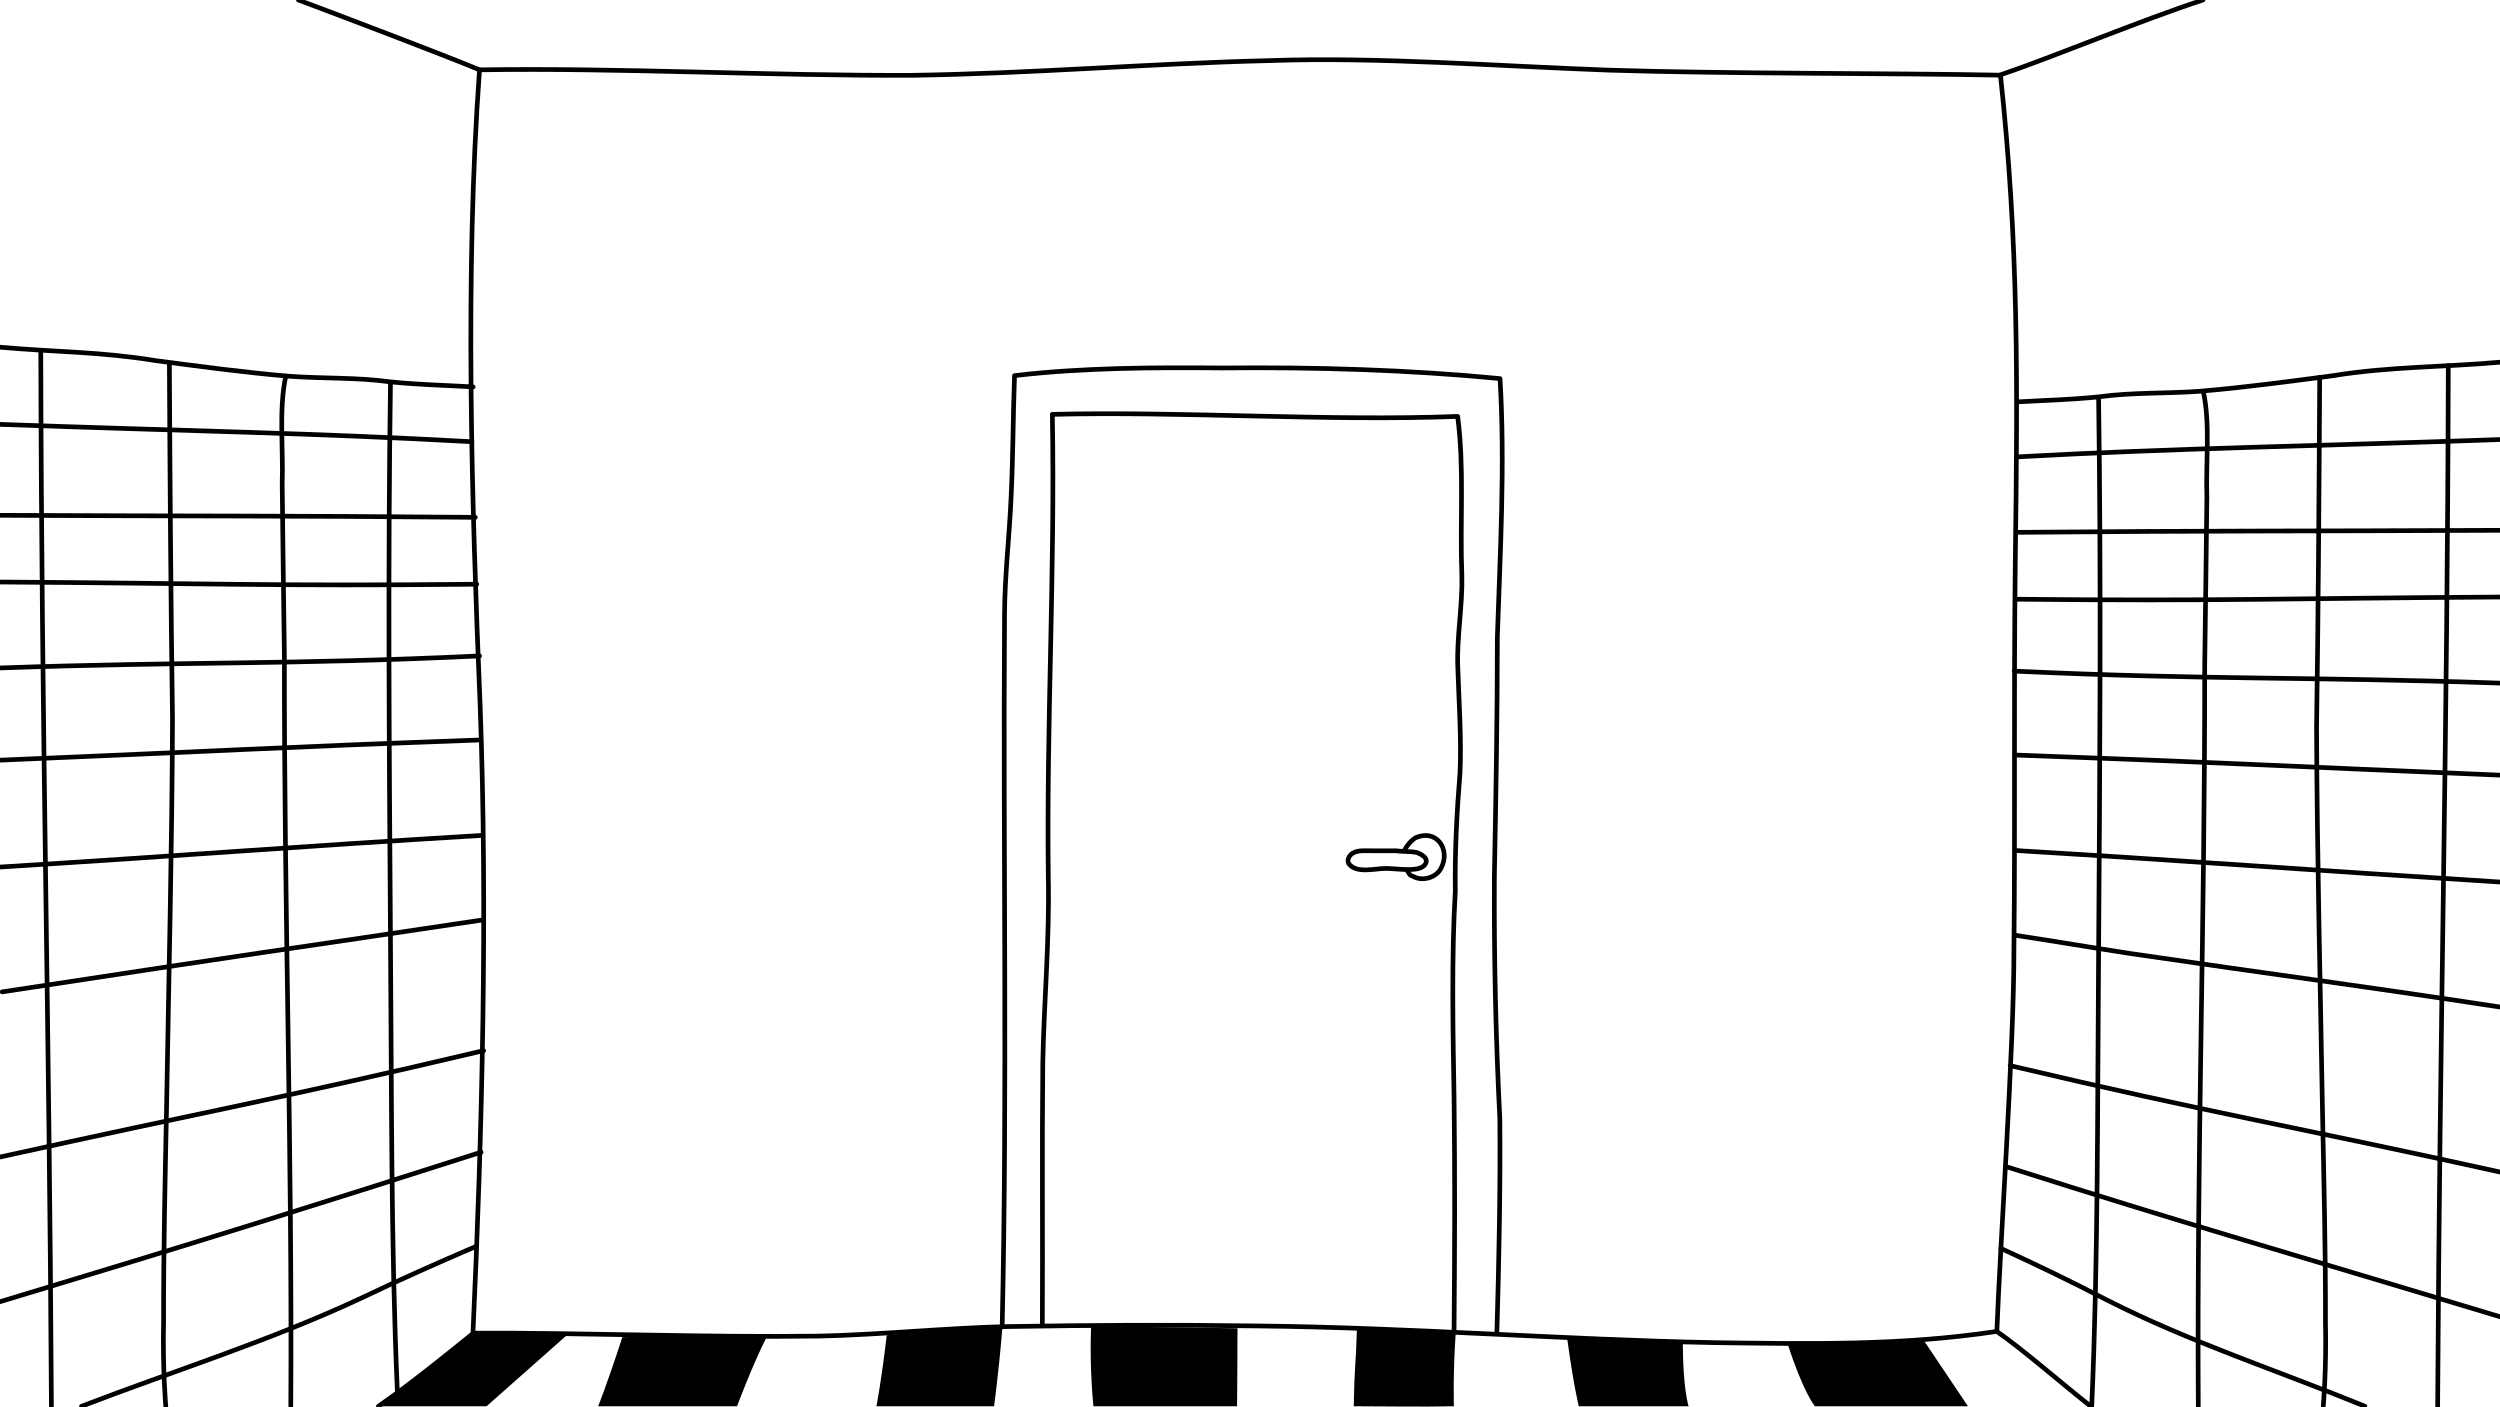
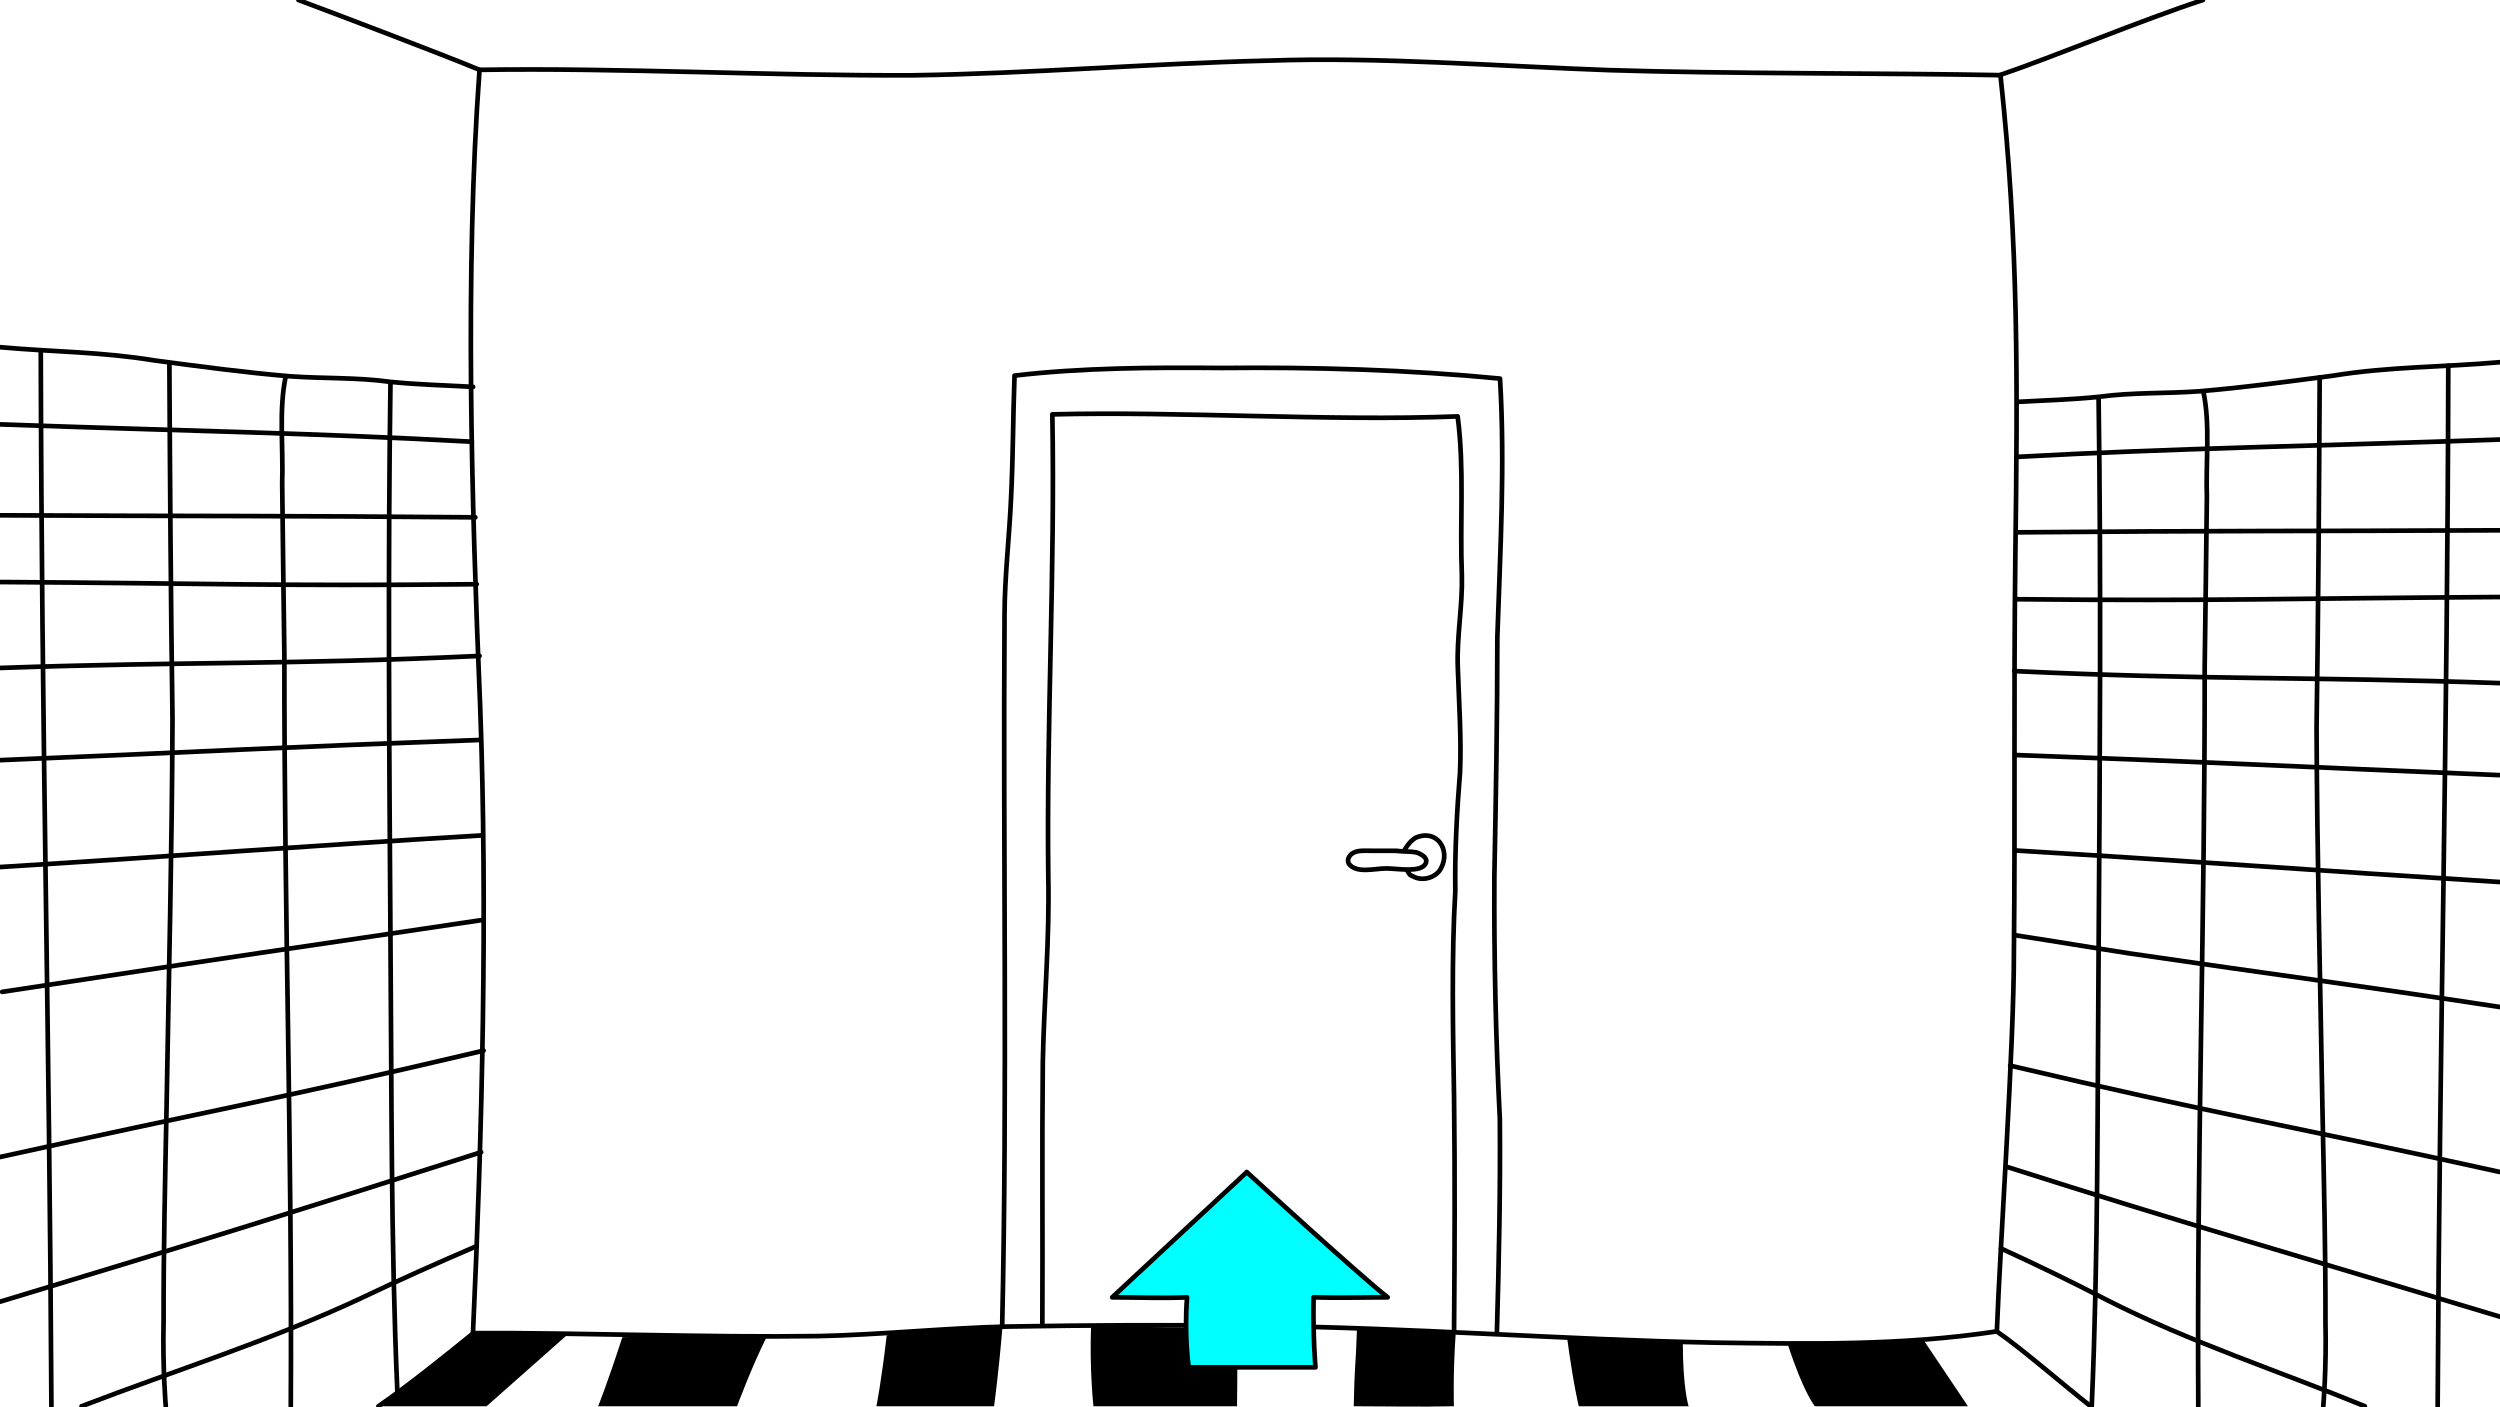
<svg xmlns="http://www.w3.org/2000/svg" id="Ebene_1" version="1.1" viewBox="0 0 1600 900">
  <defs>
    <style>
-       .st0 {
-         stroke: #000;
+       .st0, .st1 {
+         fill: none;
      }

-       .st0, .st1 {
-         fill: none;
+       .st0, .st1, .st2 {
        stroke-linecap: round;
        stroke-linejoin: round;
        stroke-width: 3px;
+       }
+ 
+       .st0, .st2 {
+         stroke: #000;
      }

      .st1 {
        stroke: #0000ec;
      }

      .st2 {
+         fill: aqua;
+       }
+ 
+       .st3 {
        fill: #00d156;
      }

-       .st3 {
+       .st4 {
        display: none;
      }
    </style>
  </defs>
  <g id="Pen">
-     <path id="STROKE_ad9f5875-c9ea-4391-bf84-2706fc161996" class="st0" d="M302.7,853.1c6-130.3,9.4-270.6,4.6-401.2-5.5-132.5-9.9-276.7-.4-407.2C282.3,34.5,216.1,9.4,191,0" />
+     <path id="STROKE_ad9f5875-c9ea-4391-bf84-2706fc161996" class="st0" d="M302.7,853.1c6-130.3,9.4-270.6,4.6-401.2-5.5-132.5-9.9-276.7-.4-407.2-24.6-10.2-90.8-35.3-115.9-44.7" />
    <path id="STROKE_fd21c0c3-555d-485b-a3d6-d007f1f1c3d8" class="st0" d="M1279.5,48.2c36-12.3,90.9-35.3,130.4-48.2" />
    <path id="STROKE_7fe9eb89-092b-48d2-94fe-2cba4a5ab790" class="st0" d="M306.7,44.7c90.9-1.4,185.6,3.9,277.2,3.5,76.1-1.1,152.3-7.6,228-9.4,70.8-2.5,147.5,3.6,218,6.1,75.8,2.4,176.7,1.8,250.4,3.2,11.7,108.4,11,196,9.5,309.4-1.1,94.5,0,162.9-.9,252.1,0,60.8-8.8,186.1-10.9,242.2" />
    <path id="STROKE_3fcf6a6e-49c4-4672-8d5d-a23c1ad486d0" class="st0" d="M242.2,900c20.4-14.1,41.6-31.3,60.8-46.8,71.8-.3,148.9,2.9,220.8,1.9,37.1-.7,83.6-5.3,120.9-6.1,54.8-.9,103.8-1.2,159.4-.4,98.6,1,195.1,8.8,293.3,10.7,60.6.8,119.7,2,180.5-7.2,15.1,10.2,43.9,35.2,60,47.8" />
    <path id="STROKE_2831002d-69e2-49a8-bf50-070c75630a15" class="st0" d="M930.6,851c.4-49.9.6-98.4,0-148.2-.7-42.2-1.7-90.5.8-132.5-.4-24.5,1-51.3,3-75.7,1-21.7-.7-45.6-1.4-67.3-.8-19.6,3.1-39.6,2.6-59.1-1.4-33.6,1.7-68.2-2.7-101.7-82.7,3.2-177.6-3.4-259.4-1.3,1.8,99.6-3.8,196.2-2.6,295.6.9,39.9-2.7,78.9-3.5,118.8-.6,55.4,0,112-.3,167.2" />
    <path id="STROKE_72aa970b-ae88-4cf1-bd84-f3dab087fe18" class="st0" d="M958,853.1c1.3-45.4,2.3-91.5,1.9-137-2.6-51.7-3.8-103.4-3.5-155.3,1-51,1.9-102,1.9-152.9,1.8-54.7,5-110.9,1.7-165.6-58.8-5.7-118.6-7.4-177.7-6.8-43.5-.4-90.1-.2-133,4.9-1,27.4-.9,50.7-2.2,77.8-1.1,25.3-4.1,50.4-4.2,75.3-1,150.6,1.9,304.1-1.5,454.8" />
    <path id="STROKE_1ef026be-1d0a-4c28-918c-95232dd714b5" class="st0" d="M899.1,543.7c1.7-3,4.2-6,7.2-7.7,13.3-5.5,22.1,7.7,16.1,19.4-2.8,6-11.4,8.8-17.4,5.8-3.4-1.5-2.5-1.2-4.4-4.1" />
-     <path id="STROKE_bbd07221-e6ed-4c8a-b810-3aa9f6b75b71" class="st0" d="M893.9,544.5c-5.2,0-11.5,0-16.7,0-3.4,0-7.8-.4-10.8,1.2-2.4,1-4.7,4.3-3.2,7,4.8,6.7,16.9,3,24.2,3.1s20.3,2.5,24.3-2.1-3.7-7.8-5.4-8.2c-3-.6-8.7-.5-12.4-.9Z" />
+     <path id="STROKE_bbd07221-e6ed-4c8a-b810-3aa9f6b75b71" class="st0" d="M893.9,544.5h-16.7c-3.4,0-7.8-.4-10.8,1.2-2.4,1-4.7,4.3-3.2,7,4.8,6.7,16.9,3,24.2,3.1s20.3,2.5,24.3-2.1-3.7-7.8-5.4-8.2c-3-.6-8.7-.5-12.4-.9h0Z" />
  </g>
-   <path id="STROKE_6cca4579-13fc-419f-801b-a4e0b0ed5ea8" class="st0" d="M302.8,247.6c-19.2-1.1-33.8-1.3-52.9-3.2-21.7-3-43-2-64.8-3.6-28.6-2.4-57.2-6.3-85.5-10C64.2,225,35.8,225.4,0,222.2" />
+   <path id="STROKE_6cca4579-13fc-419f-801b-a4e0b0ed5ea8" class="st0" d="M302.8,247.6c-19.2-1.1-33.8-1.3-52.9-3.2-21.7-3-43-2-64.8-3.6-28.6-2.4-57.2-6.3-85.5-10-35.4-5.8-63.8-5.4-99.6-8.6" />
  <path id="STROKE_fe48c90c-762a-4062-a3bb-582bc1429a23" class="st0" d="M249.9,244.9c-1.7,118.5-.8,237.2,0,355.8.8,96.5.2,193.3,4.4,289.7" />
  <path id="STROKE_33537aa6-0981-45ab-a750-ee189c46adf3" class="st0" d="M108.4,232.5c.4,75.4.9,152,2,227.4-.3,83-2.4,165.9-3.8,248.9-.9,45.4-2,91-1.9,136.6-.7,30.4,1.4,54.6,1.4,54.6" />
  <path id="STROKE_624eccce-baf3-4ccb-abf9-0b700f860a9b" class="st0" d="M182.9,240.7c-4.6,21.5-1.5,46.7-2.3,68.6.4,36.5.9,73.6,1.4,110.1-.2,163.2,5.1,317.3,4.1,480.6" />
  <path id="STROKE_c2b49f17-cf71-4bc3-a055-cc30deac8587" class="st0" d="M26.1,224.5c.5,245.2,5.5,429.2,6.8,675.5" />
  <path id="STROKE_5011afb1-64e6-4606-9f0a-3c4d5e988000" class="st0" d="M302,282.7c-101.2-5.6-184.5-6.9-302-11.1" />
  <path id="STROKE_91319263-af7e-4a22-aef6-5fcaa575d3b2" class="st0" d="M305.1,373.9c-133.6,1.3-168.8-.6-305.4-1.4" />
  <path id="STROKE_f9fc76f6-f7ad-40e1-ad6f-d21ffee6bbe3" class="st0" d="M306.9,419.8c-124.6,5.8-182.3,3.4-307.2,7.7" />
  <path id="STROKE_4f008920-c3ba-43c7-ba79-e24452cd127e" class="st0" d="M306.7,473.6c-133.6,4.8-166.4,7.1-306.5,12.9" />
  <path id="STROKE_4af3320c-150d-4058-96b9-328034e4ba50" class="st0" d="M307.7,534.7c-123.3,7.4-182.5,12.4-307.5,20.2" />
  <path id="STROKE_bbcf273a-1068-4d93-94ba-3b28461c0176" class="st0" d="M308,588.9c-26.3,4-52.6,7.7-78,11.6-95.5,14-133.4,19.8-228.6,34.3" />
  <path id="STROKE_98bf8251-2283-4742-be7f-7f726ab186e7" class="st0" d="M0,740.5c131-29,179.3-37.3,309.5-68.1" />
  <path id="STROKE_e51eed66-bf8b-479b-b9be-c23de5b7138b" class="st0" d="M307.9,737.4c-109.2,34.9-182.6,57.9-307.9,95.7" />
  <path id="STROKE_6b59e04a-9527-4a04-9c2e-2bf9da5a4e3c" class="st0" d="M305.1,797.5c-24.7,10.6-49.3,21.5-73.5,33.1-58,27.2-119.8,46.5-179.4,69.4" />
  <path id="STROKE_914e7dfc-fba4-41d3-a5ff-5280d34e5f3e" class="st0" d="M-.3,329.8c124.3.6,180.1.2,304.5,1.3" />
  <path id="STROKE_6cca4579-13fc-419f-801b-a4e0b0ed5ea81" class="st0" d="M1291.2,257.2c19.2-1.1,32.8-1.3,51.9-3.2,21.7-3,43-2,64.8-3.6,28.6-2.4,57.2-6.3,85.5-10,35.4-5.8,70.8-5.4,106.6-8.6" />
  <path id="STROKE_fe48c90c-762a-4062-a3bb-582bc1429a231" class="st0" d="M1343.1,254.5c1.7,118.5.8,237.2,0,355.8-.8,96.5-.2,193.3-4.4,289.7" />
  <path id="STROKE_33537aa6-0981-45ab-a750-ee189c46adf31" class="st0" d="M1484.6,241.5c-.4,74.4-.9,149.9-2,224.3.3,81.9,2.4,163.6,3.8,245.5.9,44.8,2,89.8,1.9,134.7.7,30-1.4,53.9-1.4,53.9" />
  <path id="STROKE_624eccce-baf3-4ccb-abf9-0b700f860a9b1" class="st0" d="M1410.1,250.4c4.6,21.2,1.5,46,2.3,67.6-.4,36-.9,72.5-1.4,108.5.2,160.8-5.1,312.7-4.1,473.6" />
  <path id="STROKE_c2b49f17-cf71-4bc3-a055-cc30deac85871" class="st0" d="M1566.9,234c-.5,241.7-5.5,423.2-6.8,666" />
  <path id="STROKE_5011afb1-64e6-4606-9f0a-3c4d5e9880001" class="st0" d="M1291,292.4c101.2-5.6,191.4-6.9,309-11.1" />
  <path id="STROKE_91319263-af7e-4a22-aef6-5fcaa575d3b21" class="st0" d="M1290,383.5c133.6,1.3,173.4-.6,310-1.4" />
  <path id="STROKE_f9fc76f6-f7ad-40e1-ad6f-d21ffee6bbe31" class="st0" d="M1289.1,429.5c124.6,5.8,186,3.4,310.9,7.7" />
  <path id="STROKE_4f008920-c3ba-43c7-ba79-e24452cd127e1" class="st0" d="M1289.4,483.2c133.6,4.8,170.5,7.1,310.6,12.9" />
  <path id="STROKE_4af3320c-150d-4058-96b9-328034e4ba501" class="st0" d="M1289.4,544.3c123.3,7.4,185.7,12.4,310.6,20.2" />
  <path id="STROKE_bbcf273a-1068-4d93-94ba-3b28461c01761" class="st0" d="M1290,598.6c26.3,4,47.6,7.7,73,11.6,95.5,14,141.9,19.8,237,34.3" />
  <path id="STROKE_98bf8251-2283-4742-be7f-7f726ab186e71" class="st0" d="M1600,750.1c-131-29-183.2-37.3-313.5-68.1" />
  <path id="STROKE_e51eed66-bf8b-479b-b9be-c23de5b7138b1" class="st0" d="M1285.1,747c109.2,34.9,189.6,57.9,314.9,95.7" />
  <path id="STROKE_6b59e04a-9527-4a04-9c2e-2bf9da5a4e3c1" class="st0" d="M1280.6,799c22.7,10.4,45.3,21.3,67.6,32.9,53.3,27.1,110.4,45.6,165.3,68.1" />
  <path id="STROKE_914e7dfc-fba4-41d3-a5ff-5280d34e5f3e1" class="st0" d="M1600,339.4c-124.3.6-184.7.2-309.1,1.3" />
  <path d="M930.5,900c-21.4.5-42.7,0-64.1,0,.5-28,1.2-22.8,2.1-50.6,21.1,0,42.2,3.2,63.2,3.1-1.9,27.1-1.2,47.5-1.2,47.5Z" />
  <path d="M791.7,900h-91.9s-2.6-23.7-1.5-51.4c31.2.6,62.5,1.2,93.7,1.5,0,27.6-.3,49.9-.3,49.9Z" />
  <path d="M641.5,850.1c-2.4,29-5.3,49.9-5.3,49.9h-75.3s3.2-15.9,6.6-45.4c22.4-3,49.3-5.1,73.9-4.5h0Z" />
  <path d="M1077,859.1c0,29.7,3.7,40.9,3.7,40.9h-70.3s-3.4-13.7-7.4-43.4c22.4-3,49.3,1.9,73.9,2.5h.1Z" />
  <path d="M471.8,900h-89s5.5-13.4,15.5-44.2c30.7-1.2,61.5.7,92.3,0-9.3,18.4-18.9,44.2-18.9,44.2h.1Z" />
  <path d="M1161.5,900s-7.4-8.8-17.5-40.2c30.7-1.2,86.9-2.4,86.9-2.4l28.6,42.6h-98Z" />
  <path d="M311.5,900h-69.3l59.1-46,63.2-1-53.1,47h.1Z" />
-   <g class="st3">
-     <path class="st2" d="M570.2,579.2c-1.7,61.7-4.5,123.6-2.1,185.3,0,0-59.7-2.7-88-1.8-35.1,0-70.8.9-105.8,2.4v-5.5c-3.4-.8-10-.5-10-.5.4-16-1.8-34.2-1.3-50,.4-14.6,1.5-79.3,1.5-96.5-1.2-29.9.4-119.2-.7-135.1,0-.3,7.4,0,7.4-.2l-.5-6.7-7.7-.6c3.9-15.8,31.2-10.6,43.3-10.9,17.1.7,37.7,1.9,54.8,2.5,21,.8,42.1,0,62.9-.3,11,1.1,41.8-5,43.8,7,4.6,26.8,2.6,74.1,2.4,110.9Z" />
+   <g class="st4">
+     <path class="st3" d="M570.2,579.2c-1.7,61.7-4.5,123.6-2.1,185.3,0,0-59.7-2.7-88-1.8-35.1,0-70.8.9-105.8,2.4v-5.5c-3.4-.8-10-.5-10-.5.4-16-1.8-34.2-1.3-50,.4-14.6,1.5-79.3,1.5-96.5-1.2-29.9.4-119.2-.7-135.1,0-.3,7.4,0,7.4-.2l-.5-6.7-7.7-.6c3.9-15.8,31.2-10.6,43.3-10.9,17.1.7,37.7,1.9,54.8,2.5,21,.8,42.1,0,62.9-.3,11,1.1,41.8-5,43.8,7,4.6,26.8,2.6,74.1,2.4,110.9Z" />
    <path id="STROKE_60e0e3f0-1d88-4f8e-8fa7-8358834d2320" class="st0" d="M370.5,468c4.2,50,1.8,98.9,3.8,148.6-.2,49.1,0,148.5,0,148.5,35-1.4,70.7-2.3,105.8-2.4,28.3-.8,88,1.8,88,1.8-2.4-61.7.5-123.7,2.1-185.4.2-36.9,2.2-84.1-2.4-110.9s-32.8-6-43.8-7.1c-20.9.3-42,1.1-62.9.3-17-.6-37.7-1.8-54.8-2.5-12.1.3-38.2-4.3-42.8,9.7" />
    <path id="STROKE_20cce1dc-d8b9-49dc-ae0d-1da107f404ef" class="st0" d="M363.7,478.6c1.3,13.1-.5,103.5.8,134,0,17.2-1,81.8-1.5,96.5-.4,15.8,1.7,34,1.3,50,0,0,6.6-.4,10,.5" />
    <path id="STROKE_b9b1b06d-cbc0-4f7b-a7d7-6668cdc47e79" class="st0" d="M369.5,470.4c-9.2-.8-18.7-1.2-27.9-.7-3.9,0-9.8,3.4-4.2,6.5,3.6,1.3,7.5.7,11.3,1.1,7.5.6,22.5-.1,22.5-.1" />
    <path id="STROKE_79aa0eaa-1521-45c7-ab5a-aa3b2af77a58" class="st0" d="M350.1,468.9c-4.9-12.5-23.5-5.3-20.3,7.1,1.8,9.6,17,11.4,20.3,2" />
    <path id="STROKE_acfa6c3b-8456-457b-88cd-b635a0904e7d" class="st0" d="M568.4,471.1s1.9.2,8.1,0c3.8.1,20,.2,10.8,5.7s-18.2,1-18.2,1" />
    <path id="STROKE_39e4fabe-0d49-4882-b66f-a958a52acfa2" class="st0" d="M578,470.4c4.5-12.1,20.8-9.6,21.3,3.1-.3,12.7-16.9,16.7-21.3,5.4" />
    <path id="STROKE_60e0e3f0-1d88-4f8e-8fa7-8358834d23201" class="st0" d="M375.4,730.5c35-1.4,69.7-.3,104.8-.4,28.3-.8,87-.2,87-.2" />
    <path id="STROKE_60e0e3f0-1d88-4f8e-8fa7-8358834d23202" class="st0" d="M374.4,716.1c35-1.4,70.7-.3,105.8-.4,28.3-.8,86-.2,86-.2" />
    <path id="STROKE_60e0e3f0-1d88-4f8e-8fa7-8358834d23203" class="st1" d="M370.5,433.4" />
    <path class="st0" d="M373.4,697h-9.6" />
    <path class="st0" d="M363.8,704.8c3.1,0,6.2,0,9.3-.3" />
  </g>
-   <g class="st3">
-     <path class="st2" d="M1018.6,579.2c1.7,61.7,4.5,123.6,2.1,185.3,0,0,59.7-2.7,88-1.8,35.1,0,70.8.9,105.8,2.4v-5.5c3.4-.8,10-.5,10-.5-.4-16,1.8-34.2,1.3-50-.4-14.6-1.5-79.3-1.5-96.5,1.2-29.9-.4-119.2.7-135.1,0-.3-7.4,0-7.4-.2l.5-6.7,7.7-.6c-3.9-15.8-31.2-10.6-43.3-10.9-17.1.7-37.7,1.9-54.8,2.5-21,.8-42.1,0-62.9-.3-11,1.1-41.8-5-43.8,7-4.6,26.8-2.6,74.1-2.4,110.9h0Z" />
+   <g class="st4">
+     <path class="st3" d="M1018.6,579.2c1.7,61.7,4.5,123.6,2.1,185.3,0,0,59.7-2.7,88-1.8,35.1,0,70.8.9,105.8,2.4v-5.5c3.4-.8,10-.5,10-.5-.4-16,1.8-34.2,1.3-50-.4-14.6-1.5-79.3-1.5-96.5,1.2-29.9-.4-119.2.7-135.1,0-.3-7.4,0-7.4-.2l.5-6.7,7.7-.6c-3.9-15.8-31.2-10.6-43.3-10.9-17.1.7-37.7,1.9-54.8,2.5-21,.8-42.1,0-62.9-.3-11,1.1-41.8-5-43.8,7-4.6,26.8-2.6,74.1-2.4,110.9h0Z" />
    <path id="STROKE_60e0e3f0-1d88-4f8e-8fa7-8358834d23204" class="st0" d="M1218.3,468c-4.2,50-1.8,98.9-3.8,148.6.2,49.1,0,148.5,0,148.5-35-1.4-70.7-2.3-105.8-2.4-28.3-.8-88,1.8-88,1.8,2.4-61.7-.5-123.7-2.1-185.4-.2-36.9-2.2-84.1,2.4-110.9,2-12,32.8-6,43.8-7.1,20.9.3,42,1.1,62.9.3,17-.6,37.7-1.8,54.8-2.5,12.1.3,38.2-4.3,42.8,9.7" />
    <path id="STROKE_20cce1dc-d8b9-49dc-ae0d-1da107f404ef1" class="st0" d="M1225.1,478.6c-1.3,13.1.5,103.5-.8,134,0,17.2,1,81.8,1.5,96.5.4,15.8-1.7,34-1.3,50,0,0-6.6-.4-10,.5" />
    <path id="STROKE_b9b1b06d-cbc0-4f7b-a7d7-6668cdc47e791" class="st0" d="M1219.3,470.4c9.2-.8,18.7-1.2,27.9-.7,3.9,0,9.8,3.4,4.2,6.5-3.6,1.3-7.5.7-11.3,1.1-7.5.6-22.5-.1-22.5-.1" />
    <path id="STROKE_79aa0eaa-1521-45c7-ab5a-aa3b2af77a581" class="st0" d="M1238.7,468.9c4.9-12.5,23.5-5.3,20.3,7.1-1.8,9.6-17,11.4-20.3,2" />
    <path id="STROKE_acfa6c3b-8456-457b-88cd-b635a0904e7d1" class="st0" d="M1020.4,471.1s-1.9.2-8.1,0c-3.8.1-20,.2-10.8,5.7s18.2,1,18.2,1" />
    <path id="STROKE_39e4fabe-0d49-4882-b66f-a958a52acfa21" class="st0" d="M1010.9,470.4c-4.5-12.1-20.8-9.6-21.3,3.1.3,12.7,16.9,16.7,21.3,5.4" />
    <path id="STROKE_60e0e3f0-1d88-4f8e-8fa7-8358834d23205" class="st0" d="M1213.4,730.5c-35-1.4-69.7-.3-104.8-.4-28.3-.8-87-.2-87-.2" />
    <path id="STROKE_60e0e3f0-1d88-4f8e-8fa7-8358834d23206" class="st0" d="M1214.4,716.1c-35-1.4-70.7-.3-105.8-.4-28.3-.8-86-.2-86-.2" />
    <path id="STROKE_60e0e3f0-1d88-4f8e-8fa7-8358834d23207" class="st1" d="M1218.3,433.4" />
    <path class="st0" d="M1215.4,697h9.6" />
    <path class="st0" d="M1225,704.8c-3.1,0-6.2,0-9.3-.3" />
  </g>
+   <path id="STROKE_2723813b-dec1-47cb-992f-cff34e48f481" class="st2" d="M797.9,750.1s71.7,65.7,90.2,80.2c-16.4,0-30.8.5-47.4,0-.5,25.4,1.2,44.8,1.2,44.8h-81.1s-3-19-1.1-44.8c-15.3.7-32.4,0-47.9,0l86.2-80.2h-.2Z" />
</svg>
